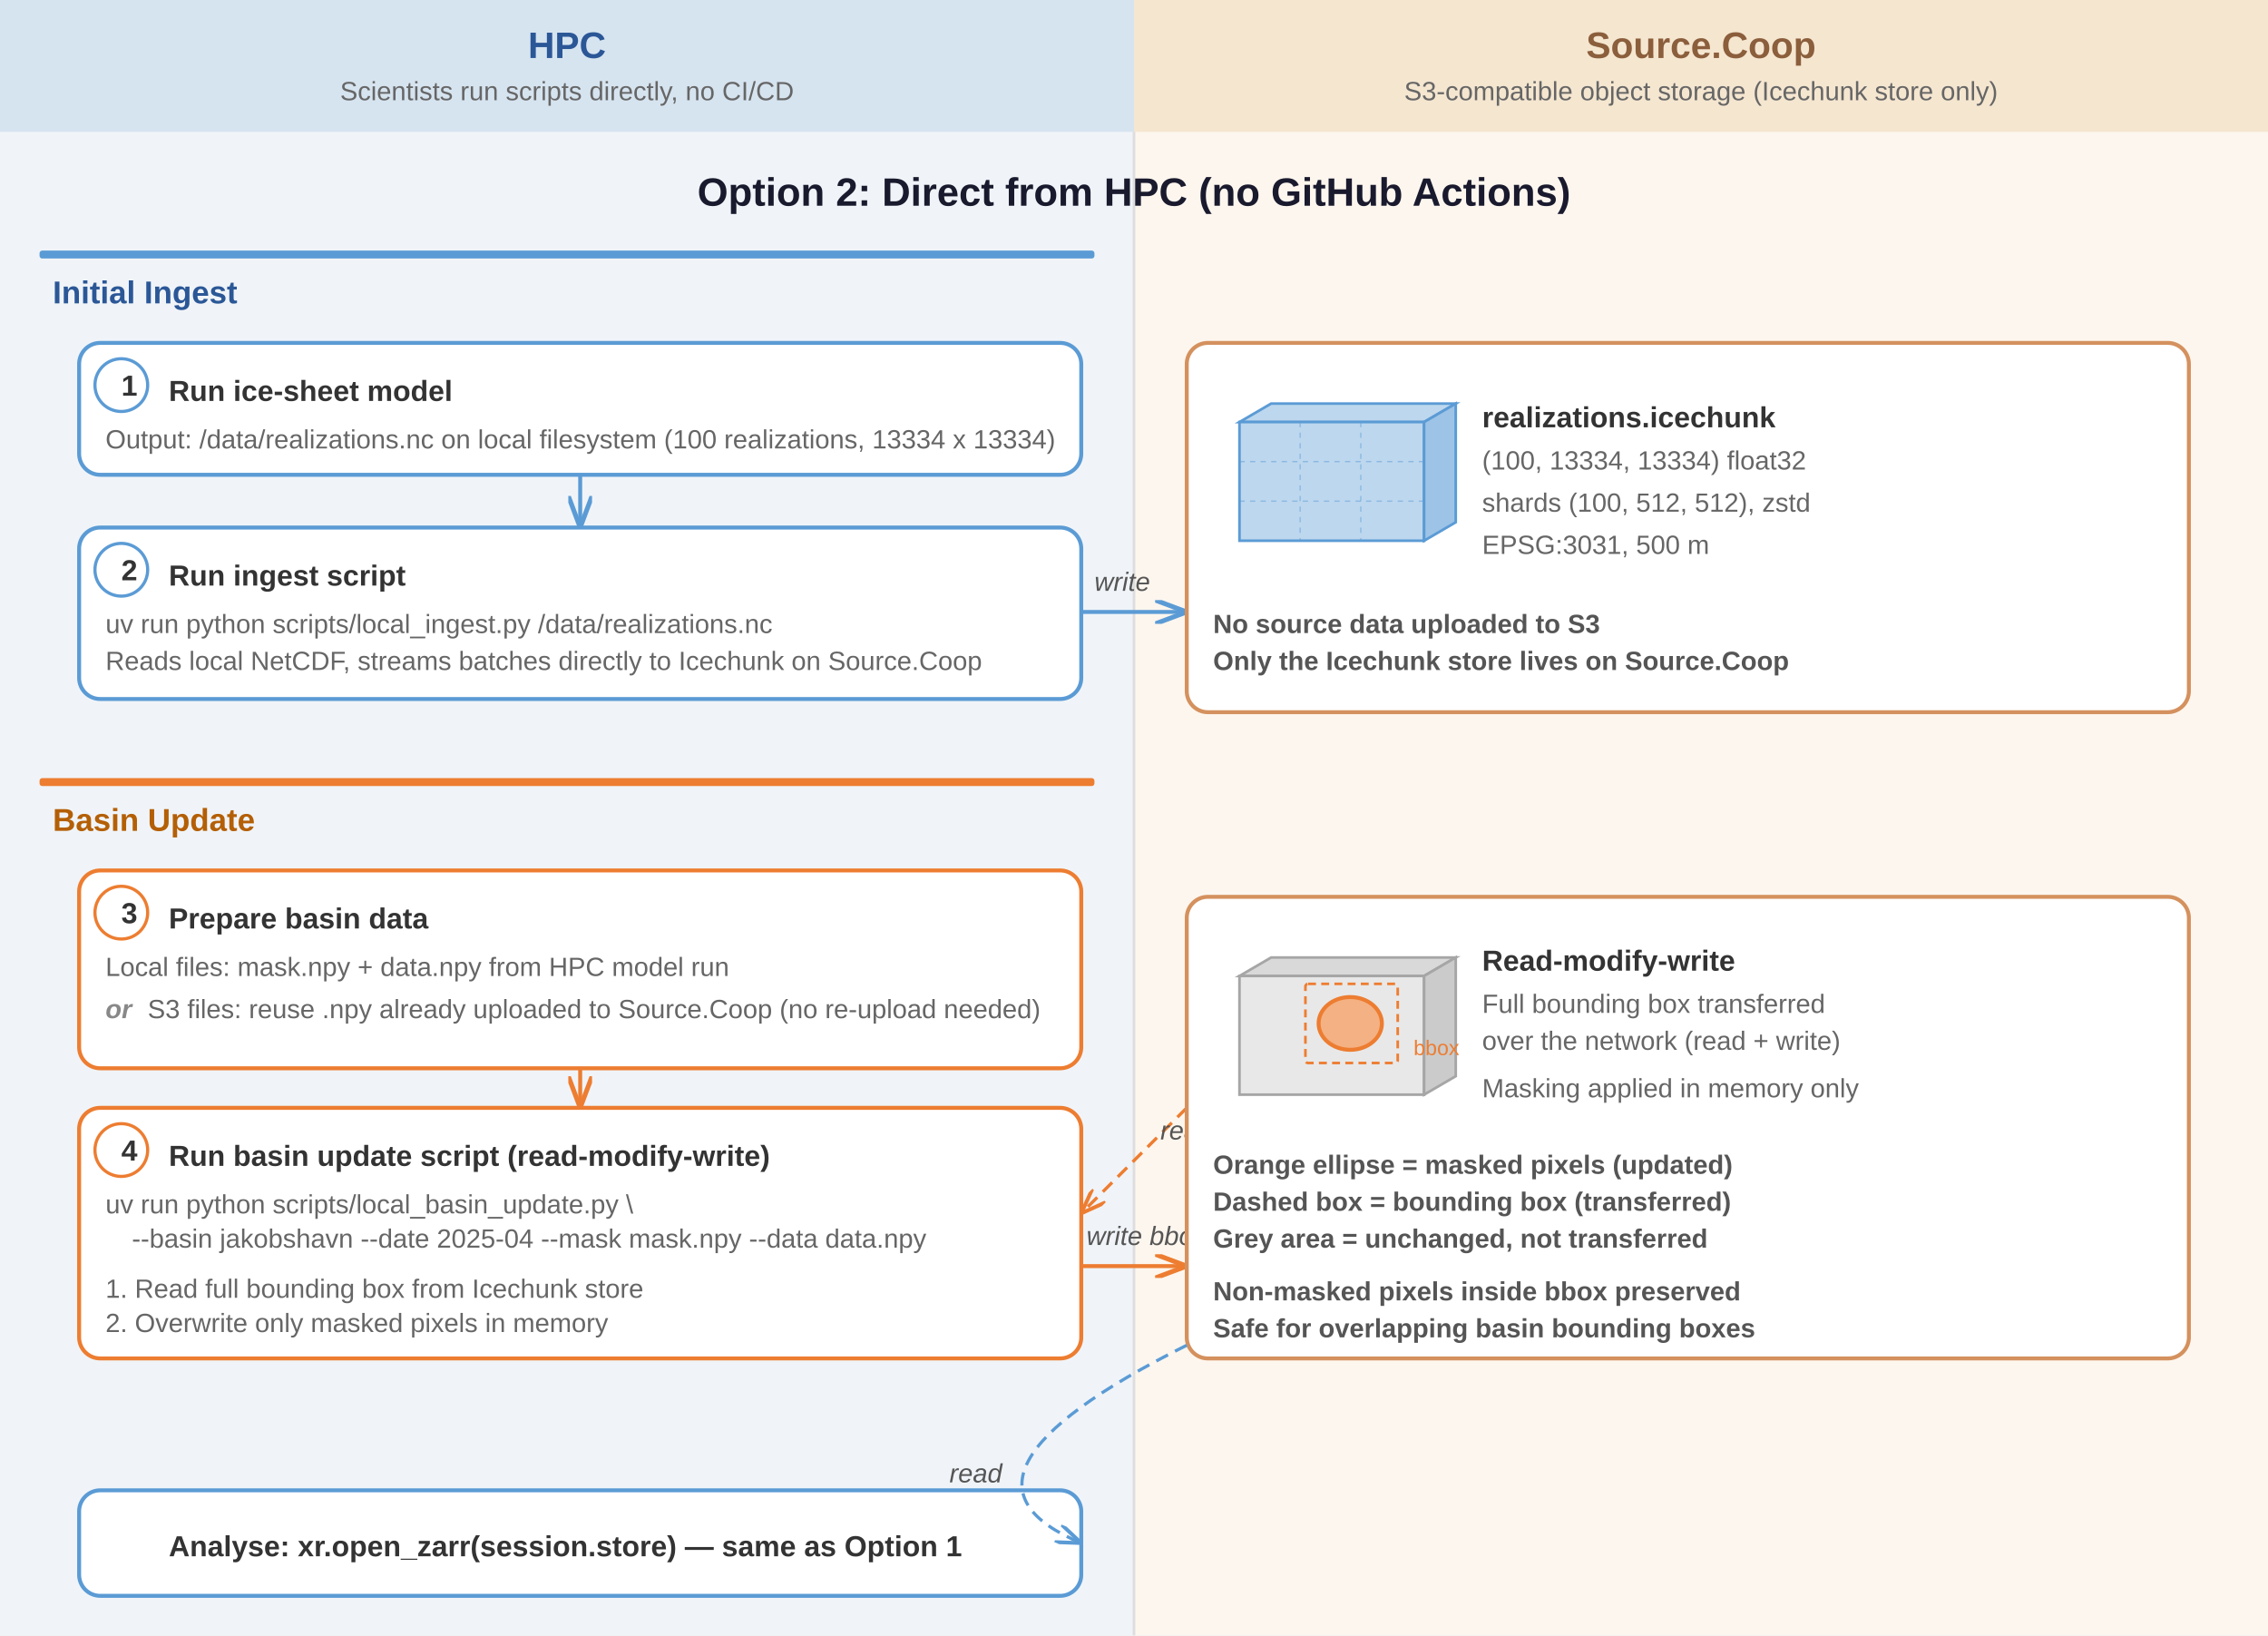
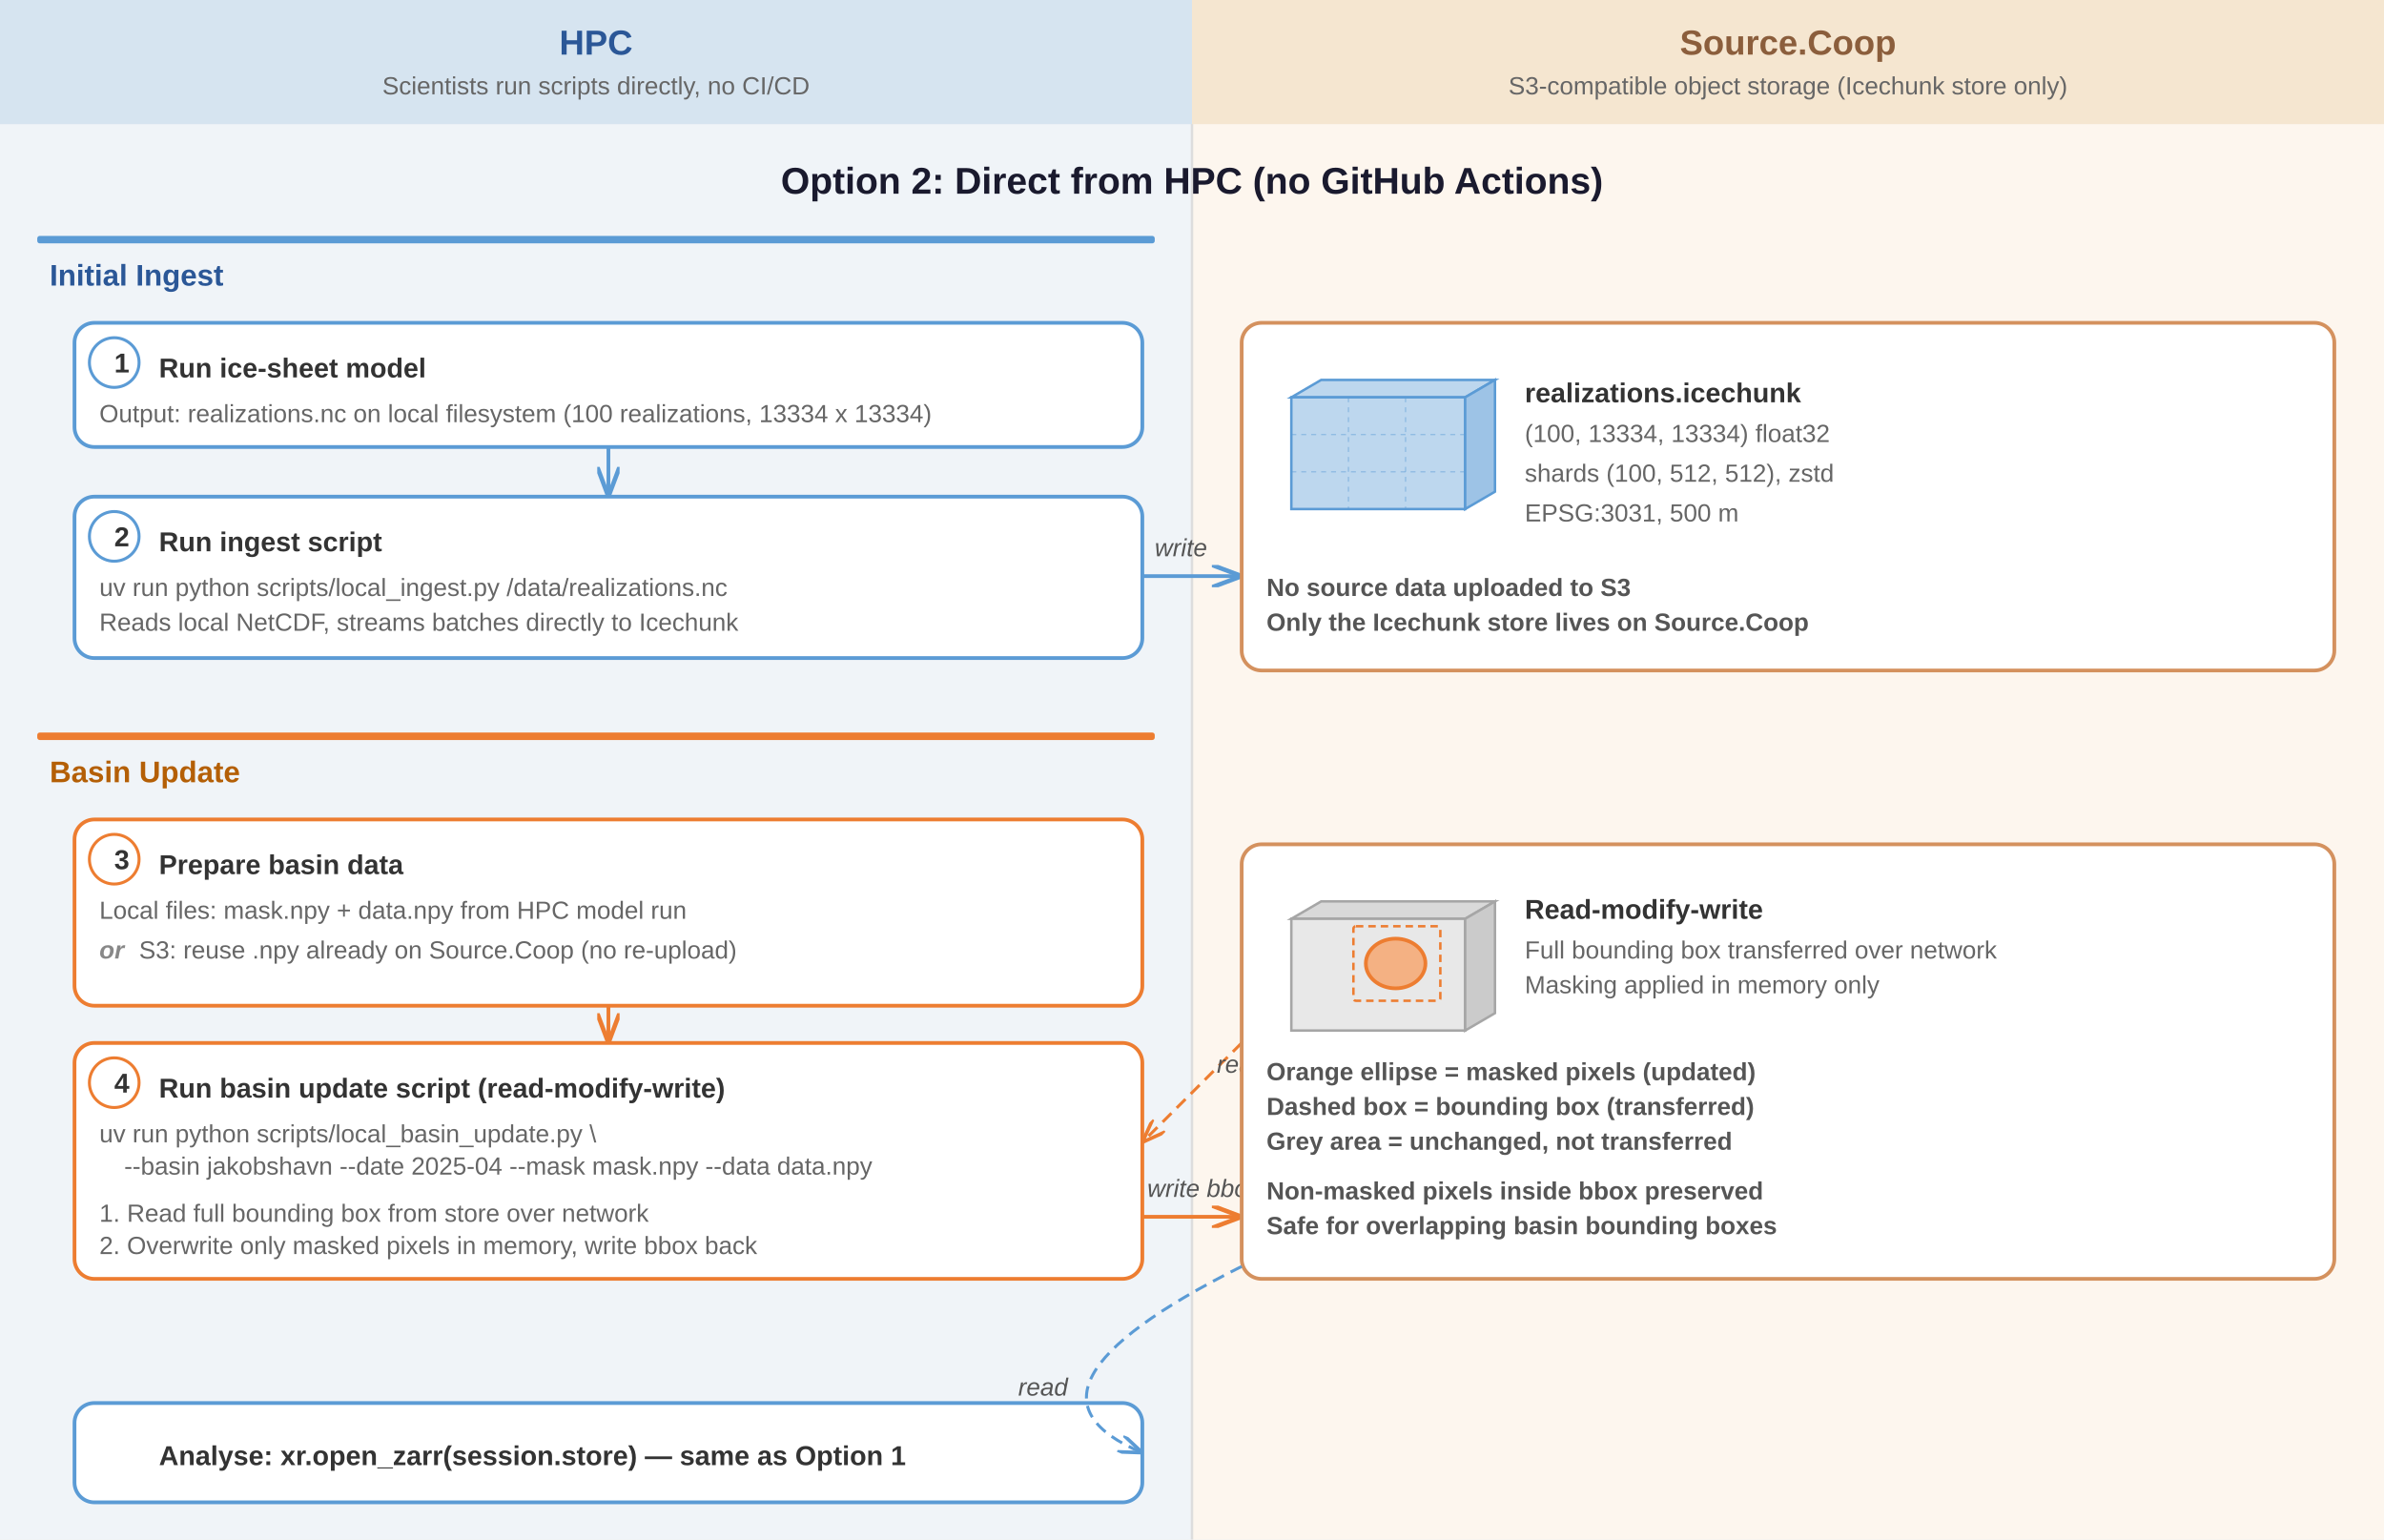
- <svg xmlns="http://www.w3.org/2000/svg" width="860" height="620" viewBox="0 0 860 620">
+ <svg xmlns="http://www.w3.org/2000/svg" width="960" height="620" viewBox="0 0 960 620">
  <style>
    text { font-family: -apple-system, 'Helvetica Neue', Arial, sans-serif; }
    .env-label { font-size: 14px; font-weight: 700; }
    .env-sub { font-size: 10px; fill: #666; }
    .step-bold { font-size: 11px; fill: #333; font-weight: 600; }
    .detail { font-size: 10px; fill: #666; }
    .dim { font-size: 10px; fill: #555; font-weight: 600; }
    .arrow-label { font-size: 10px; fill: #555; font-style: italic; }
    .or-label { font-size: 10px; fill: #888; font-weight: 600; font-style: italic; }
  </style>
  <defs>
    <marker id="a1" markerWidth="8" markerHeight="6" refX="8" refY="3" orient="auto">
      <path d="M0,0 L8,3 L0,6" fill="none" stroke="#888" stroke-width="1.2" />
    </marker>
    <marker id="a1-blue" markerWidth="8" markerHeight="6" refX="8" refY="3" orient="auto">
      <path d="M0,0 L8,3 L0,6" fill="none" stroke="#5B9BD5" stroke-width="1.2" />
    </marker>
    <marker id="a1-orange" markerWidth="8" markerHeight="6" refX="8" refY="3" orient="auto">
      <path d="M0,0 L8,3 L0,6" fill="none" stroke="#ED7D31" stroke-width="1.2" />
    </marker>
  </defs>
-   <rect x="0" y="0" width="430" height="620" fill="#F0F4F8" />
-   <rect x="430" y="0" width="430" height="620" fill="#FDF6EE" />
-   <line x1="430" y1="0" x2="430" y2="620" stroke="#ddd" stroke-width="1" />
-   <rect x="0" y="0" width="430" height="50" fill="#D6E4F0" />
-   <text x="215" y="22" text-anchor="middle" class="env-label" fill="#2B5797">HPC</text>
-   <text x="215" y="38" text-anchor="middle" class="env-sub">Scientists run scripts directly, no CI/CD</text>
-   <rect x="430" y="0" width="430" height="50" fill="#F5E6D0" />
-   <text x="645" y="22" text-anchor="middle" class="env-label" fill="#8B5E3C">Source.Coop</text>
-   <text x="645" y="38" text-anchor="middle" class="env-sub">S3-compatible object storage (Icechunk store only)</text>
-   <text x="430" y="78" text-anchor="middle" font-size="15" font-weight="700" fill="#1a1a2e" font-family="-apple-system, 'Helvetica Neue', Arial, sans-serif">Option 2: Direct from HPC (no GitHub Actions)</text>
-   <rect x="15" y="95" width="400" height="3" rx="1" fill="#5B9BD5" />
+   <rect x="0" y="0" width="480" height="620" fill="#F0F4F8" />
+   <rect x="480" y="0" width="480" height="620" fill="#FDF6EE" />
+   <line x1="480" y1="0" x2="480" y2="620" stroke="#ddd" stroke-width="1" />
+   <rect x="0" y="0" width="480" height="50" fill="#D6E4F0" />
+   <text x="240" y="22" text-anchor="middle" class="env-label" fill="#2B5797">HPC</text>
+   <text x="240" y="38" text-anchor="middle" class="env-sub">Scientists run scripts directly, no CI/CD</text>
+   <rect x="480" y="0" width="480" height="50" fill="#F5E6D0" />
+   <text x="720" y="22" text-anchor="middle" class="env-label" fill="#8B5E3C">Source.Coop</text>
+   <text x="720" y="38" text-anchor="middle" class="env-sub">S3-compatible object storage (Icechunk store only)</text>
+   <text x="480" y="78" text-anchor="middle" font-size="15" font-weight="700" fill="#1a1a2e" font-family="-apple-system, 'Helvetica Neue', Arial, sans-serif">Option 2: Direct from HPC (no GitHub Actions)</text>
+   <rect x="15" y="95" width="450" height="3" rx="1" fill="#5B9BD5" />
  <text x="20" y="115" font-size="12" font-weight="700" fill="#2B5797" font-family="-apple-system, 'Helvetica Neue', Arial, sans-serif">Initial Ingest</text>
-   <rect x="30" y="130" width="380" height="50" rx="8" fill="#fff" stroke="#5B9BD5" stroke-width="1.5" />
+   <rect x="30" y="130" width="430" height="50" rx="8" fill="#fff" stroke="#5B9BD5" stroke-width="1.5" />
  <text x="46" y="150" class="step-bold" fill="#2B5797">1</text>
  <circle cx="46" cy="146" r="10" fill="none" stroke="#5B9BD5" stroke-width="1.2" />
  <text x="64" y="152" class="step-bold">Run ice-sheet model</text>
-   <text x="40" y="170" class="detail">Output: /data/realizations.nc on local filesystem (100 realizations, 13334 x 13334)</text>
-   <rect x="30" y="200" width="380" height="65" rx="8" fill="#fff" stroke="#5B9BD5" stroke-width="1.5" />
+   <text x="40" y="170" class="detail">Output: realizations.nc on local filesystem (100 realizations, 13334 x 13334)</text>
+   <rect x="30" y="200" width="430" height="65" rx="8" fill="#fff" stroke="#5B9BD5" stroke-width="1.5" />
  <text x="46" y="220" class="step-bold" fill="#2B5797">2</text>
  <circle cx="46" cy="216" r="10" fill="none" stroke="#5B9BD5" stroke-width="1.2" />
  <text x="64" y="222" class="step-bold">Run ingest script</text>
  <text x="40" y="240" class="detail">uv run python scripts/local_ingest.py /data/realizations.nc</text>
-   <text x="40" y="254" class="detail">Reads local NetCDF, streams batches directly to Icechunk on Source.Coop</text>
-   <line x1="220" y1="180" x2="220" y2="200" stroke="#5B9BD5" stroke-width="1.5" marker-end="url(#a1-blue)" />
-   <path d="M410,232 L450,232" fill="none" stroke="#5B9BD5" stroke-width="1.5" marker-end="url(#a1-blue)" />
-   <text x="415" y="224" class="arrow-label">write</text>
-   <rect x="450" y="130" width="380" height="140" rx="8" fill="#fff" stroke="#D4915E" stroke-width="1.5" />
-   <polygon points="470,160 540,160 552,153 482,153" fill="#BDD7EE" stroke="#5B9BD5" stroke-width="1" />
-   <polygon points="470,160 540,160 540,205 470,205" fill="#BDD7EE" stroke="#5B9BD5" stroke-width="1" />
-   <polygon points="540,160 552,153 552,198 540,205" fill="#9DC3E6" stroke="#5B9BD5" stroke-width="1" />
-   <line x1="493" y1="160" x2="493" y2="205" stroke="#5B9BD5" stroke-width="0.5" stroke-dasharray="2,2" opacity="0.5" />
-   <line x1="516" y1="160" x2="516" y2="205" stroke="#5B9BD5" stroke-width="0.5" stroke-dasharray="2,2" opacity="0.5" />
-   <line x1="470" y1="175" x2="540" y2="175" stroke="#5B9BD5" stroke-width="0.5" stroke-dasharray="2,2" opacity="0.5" />
-   <line x1="470" y1="190" x2="540" y2="190" stroke="#5B9BD5" stroke-width="0.5" stroke-dasharray="2,2" opacity="0.5" />
-   <text x="562" y="162" class="step-bold">realizations.icechunk</text>
-   <text x="562" y="178" class="detail">(100, 13334, 13334) float32</text>
-   <text x="562" y="194" class="detail">shards (100, 512, 512), zstd</text>
-   <text x="562" y="210" class="detail">EPSG:3031, 500 m</text>
-   <text x="460" y="240" class="dim">No source data uploaded to S3</text>
-   <text x="460" y="254" class="dim">Only the Icechunk store lives on Source.Coop</text>
-   <rect x="15" y="295" width="400" height="3" rx="1" fill="#ED7D31" />
+   <text x="40" y="254" class="detail">Reads local NetCDF, streams batches directly to Icechunk</text>
+   <line x1="245" y1="180" x2="245" y2="200" stroke="#5B9BD5" stroke-width="1.5" marker-end="url(#a1-blue)" />
+   <path d="M460,232 L500,232" fill="none" stroke="#5B9BD5" stroke-width="1.5" marker-end="url(#a1-blue)" />
+   <text x="465" y="224" class="arrow-label">write</text>
+   <rect x="500" y="130" width="440" height="140" rx="8" fill="#fff" stroke="#D4915E" stroke-width="1.5" />
+   <polygon points="520,160 590,160 602,153 532,153" fill="#BDD7EE" stroke="#5B9BD5" stroke-width="1" />
+   <polygon points="520,160 590,160 590,205 520,205" fill="#BDD7EE" stroke="#5B9BD5" stroke-width="1" />
+   <polygon points="590,160 602,153 602,198 590,205" fill="#9DC3E6" stroke="#5B9BD5" stroke-width="1" />
+   <line x1="543" y1="160" x2="543" y2="205" stroke="#5B9BD5" stroke-width="0.5" stroke-dasharray="2,2" opacity="0.5" />
+   <line x1="566" y1="160" x2="566" y2="205" stroke="#5B9BD5" stroke-width="0.5" stroke-dasharray="2,2" opacity="0.5" />
+   <line x1="520" y1="175" x2="590" y2="175" stroke="#5B9BD5" stroke-width="0.5" stroke-dasharray="2,2" opacity="0.5" />
+   <line x1="520" y1="190" x2="590" y2="190" stroke="#5B9BD5" stroke-width="0.5" stroke-dasharray="2,2" opacity="0.5" />
+   <text x="614" y="162" class="step-bold">realizations.icechunk</text>
+   <text x="614" y="178" class="detail">(100, 13334, 13334) float32</text>
+   <text x="614" y="194" class="detail">shards (100, 512, 512), zstd</text>
+   <text x="614" y="210" class="detail">EPSG:3031, 500 m</text>
+   <text x="510" y="240" class="dim">No source data uploaded to S3</text>
+   <text x="510" y="254" class="dim">Only the Icechunk store lives on Source.Coop</text>
+   <rect x="15" y="295" width="450" height="3" rx="1" fill="#ED7D31" />
  <text x="20" y="315" font-size="12" font-weight="700" fill="#B45F06" font-family="-apple-system, 'Helvetica Neue', Arial, sans-serif">Basin Update</text>
-   <rect x="30" y="330" width="380" height="75" rx="8" fill="#fff" stroke="#ED7D31" stroke-width="1.5" />
+   <rect x="30" y="330" width="430" height="75" rx="8" fill="#fff" stroke="#ED7D31" stroke-width="1.5" />
  <text x="46" y="350" class="step-bold" fill="#B45F06">3</text>
  <circle cx="46" cy="346" r="10" fill="none" stroke="#ED7D31" stroke-width="1.2" />
  <text x="64" y="352" class="step-bold">Prepare basin data</text>
  <text x="40" y="370" class="detail">Local files: mask.npy + data.npy from HPC model run</text>
  <text x="40" y="386" class="or-label">or</text>
-   <text x="56" y="386" class="detail">S3 files: reuse .npy already uploaded to Source.Coop (no re-upload needed)</text>
-   <text x="40" y="398" class="detail" />
-   <rect x="30" y="420" width="380" height="95" rx="8" fill="#fff" stroke="#ED7D31" stroke-width="1.5" />
+   <text x="56" y="386" class="detail">S3: reuse .npy already on Source.Coop (no re-upload)</text>
+   <rect x="30" y="420" width="430" height="95" rx="8" fill="#fff" stroke="#ED7D31" stroke-width="1.5" />
  <text x="46" y="440" class="step-bold" fill="#B45F06">4</text>
  <circle cx="46" cy="436" r="10" fill="none" stroke="#ED7D31" stroke-width="1.2" />
  <text x="64" y="442" class="step-bold">Run basin update script (read-modify-write)</text>
  <text x="40" y="460" class="detail">uv run python scripts/local_basin_update.py \</text>
  <text x="50" y="473" class="detail">--basin jakobshavn --date 2025-04 --mask mask.npy --data data.npy</text>
-   <text x="40" y="492" class="detail">1. Read full bounding box from Icechunk store</text>
-   <text x="40" y="505" class="detail">2. Overwrite only masked pixels in memory</text>
-   <line x1="220" y1="405" x2="220" y2="420" stroke="#ED7D31" stroke-width="1.5" marker-end="url(#a1-orange)" />
-   <path d="M450,420 L410,460" fill="none" stroke="#ED7D31" stroke-width="1.2" stroke-dasharray="5,3" marker-end="url(#a1-orange)" />
-   <text x="440" y="432" class="arrow-label">read bbox</text>
-   <path d="M410,480 L450,480" fill="none" stroke="#ED7D31" stroke-width="1.5" marker-end="url(#a1-orange)" />
-   <text x="412" y="472" class="arrow-label">write bbox</text>
-   <rect x="450" y="340" width="380" height="175" rx="8" fill="#fff" stroke="#D4915E" stroke-width="1.5" />
-   <polygon points="470,370 540,370 552,363 482,363" fill="#D9D9D9" stroke="#A6A6A6" stroke-width="1" />
-   <polygon points="470,370 540,370 540,415 470,415" fill="#E8E8E8" stroke="#A6A6A6" stroke-width="1" />
-   <polygon points="540,370 552,363 552,408 540,415" fill="#CBCBCB" stroke="#A6A6A6" stroke-width="1" />
-   <rect x="495" y="373" width="35" height="30" fill="none" stroke="#ED7D31" stroke-width="1" stroke-dasharray="3,2" rx="1" />
-   <ellipse cx="512" cy="388" rx="12" ry="10" fill="#F4B183" stroke="#ED7D31" stroke-width="1.5" />
-   <text x="536" y="400" font-size="8" fill="#ED7D31" font-family="-apple-system, 'Helvetica Neue', Arial, sans-serif">bbox</text>
-   <text x="562" y="368" class="step-bold">Read-modify-write</text>
-   <text x="562" y="384" class="detail">Full bounding box transferred</text>
-   <text x="562" y="398" class="detail">over the network (read + write)</text>
-   <text x="562" y="416" class="detail">Masking applied in memory only</text>
-   <text x="460" y="445" class="dim">Orange ellipse = masked pixels (updated)</text>
-   <text x="460" y="459" class="dim">Dashed box = bounding box (transferred)</text>
-   <text x="460" y="473" class="dim">Grey area = unchanged, not transferred</text>
-   <text x="460" y="493" class="dim">Non-masked pixels inside bbox preserved</text>
-   <text x="460" y="507" class="dim">Safe for overlapping basin bounding boxes</text>
-   <rect x="30" y="565" width="380" height="40" rx="8" fill="#fff" stroke="#5B9BD5" stroke-width="1.5" />
+   <text x="40" y="492" class="detail">1. Read full bounding box from store over network</text>
+   <text x="40" y="505" class="detail">2. Overwrite only masked pixels in memory, write bbox back</text>
+   <line x1="245" y1="405" x2="245" y2="420" stroke="#ED7D31" stroke-width="1.5" marker-end="url(#a1-orange)" />
+   <path d="M500,420 L460,460" fill="none" stroke="#ED7D31" stroke-width="1.2" stroke-dasharray="5,3" marker-end="url(#a1-orange)" />
+   <text x="490" y="432" class="arrow-label">read bbox</text>
+   <path d="M460,490 L500,490" fill="none" stroke="#ED7D31" stroke-width="1.5" marker-end="url(#a1-orange)" />
+   <text x="462" y="482" class="arrow-label">write bbox</text>
+   <rect x="500" y="340" width="440" height="175" rx="8" fill="#fff" stroke="#D4915E" stroke-width="1.5" />
+   <polygon points="520,370 590,370 602,363 532,363" fill="#D9D9D9" stroke="#A6A6A6" stroke-width="1" />
+   <polygon points="520,370 590,370 590,415 520,415" fill="#E8E8E8" stroke="#A6A6A6" stroke-width="1" />
+   <polygon points="590,370 602,363 602,408 590,415" fill="#CBCBCB" stroke="#A6A6A6" stroke-width="1" />
+   <rect x="545" y="373" width="35" height="30" fill="none" stroke="#ED7D31" stroke-width="1" stroke-dasharray="3,2" rx="1" />
+   <ellipse cx="562" cy="388" rx="12" ry="10" fill="#F4B183" stroke="#ED7D31" stroke-width="1.5" />
+   <text x="614" y="370" class="step-bold">Read-modify-write</text>
+   <text x="614" y="386" class="detail">Full bounding box transferred over network</text>
+   <text x="614" y="400" class="detail">Masking applied in memory only</text>
+   <text x="510" y="435" class="dim">Orange ellipse = masked pixels (updated)</text>
+   <text x="510" y="449" class="dim">Dashed box = bounding box (transferred)</text>
+   <text x="510" y="463" class="dim">Grey area = unchanged, not transferred</text>
+   <text x="510" y="483" class="dim">Non-masked pixels inside bbox preserved</text>
+   <text x="510" y="497" class="dim">Safe for overlapping basin bounding boxes</text>
+   <rect x="30" y="565" width="430" height="40" rx="8" fill="#fff" stroke="#5B9BD5" stroke-width="1.5" />
  <text x="64" y="590" class="step-bold">Analyse: xr.open_zarr(session.store) — same as Option 1</text>
-   <path d="M450,510 Q350,560 410,585" fill="none" stroke="#5B9BD5" stroke-width="1.2" stroke-dasharray="5,3" marker-end="url(#a1-blue)" />
-   <text x="360" y="562" class="arrow-label">read</text>
+   <path d="M500,510 Q400,560 460,585" fill="none" stroke="#5B9BD5" stroke-width="1.2" stroke-dasharray="5,3" marker-end="url(#a1-blue)" />
+   <text x="410" y="562" class="arrow-label">read</text>
</svg>
